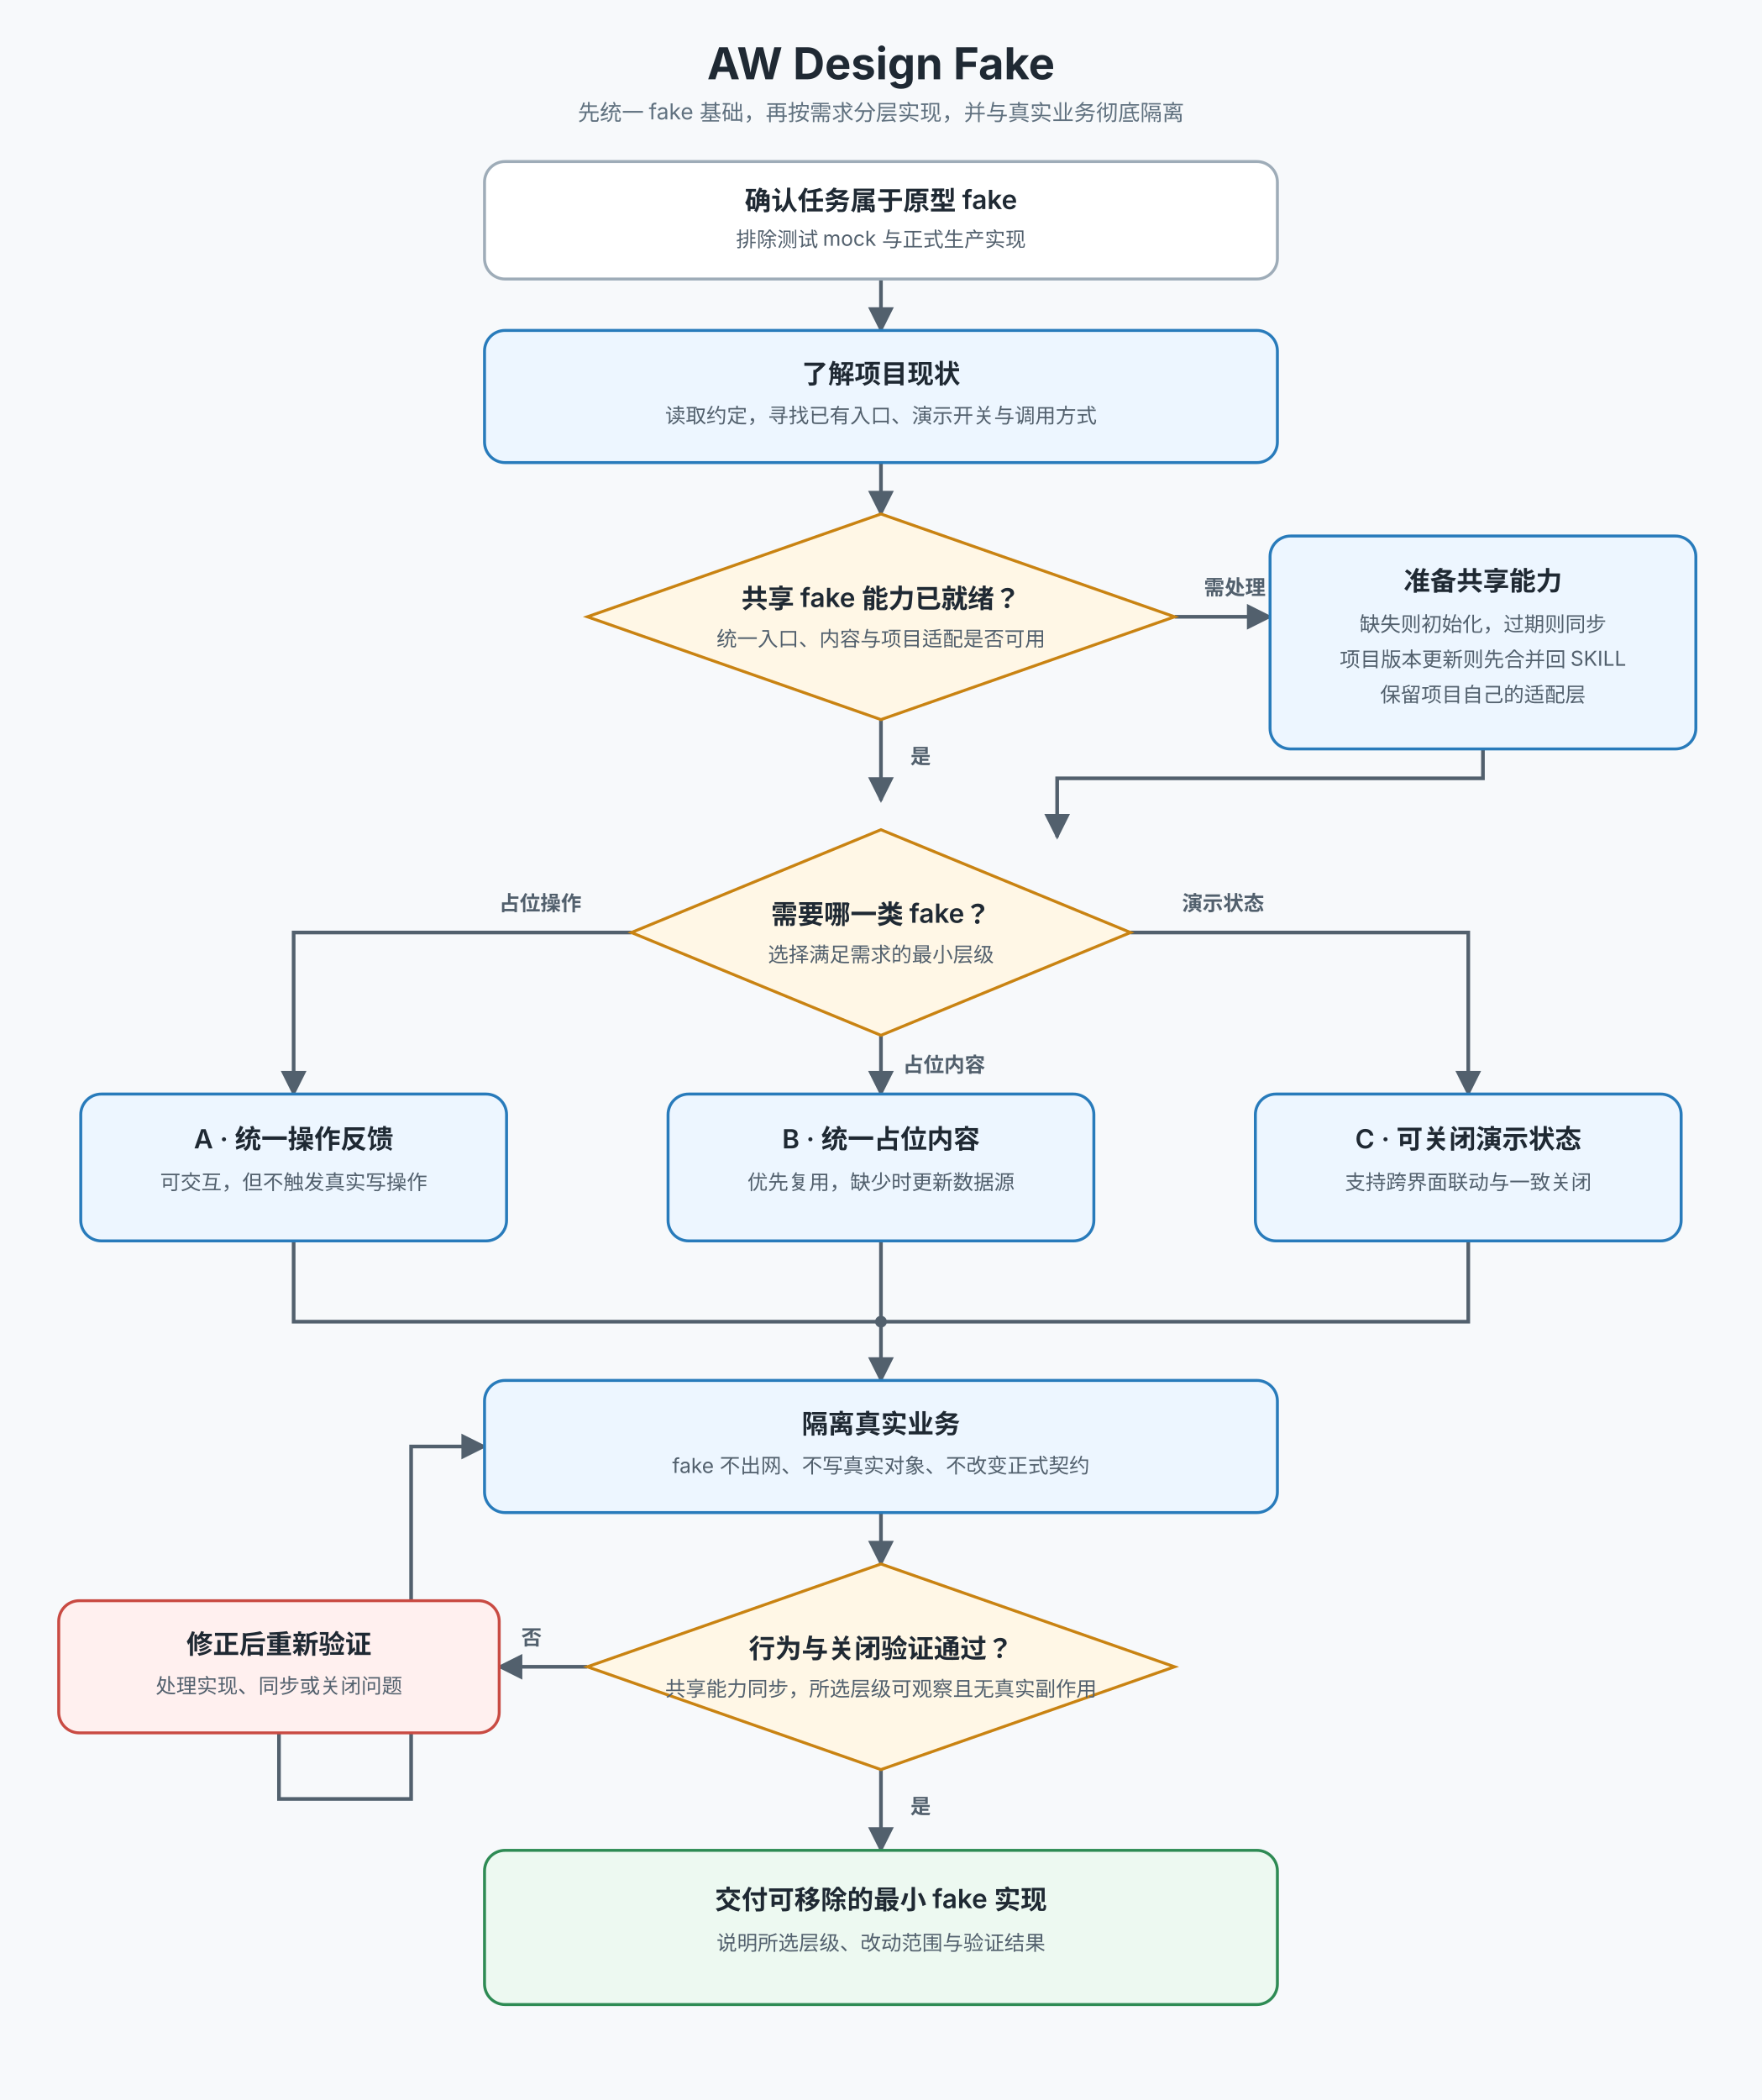
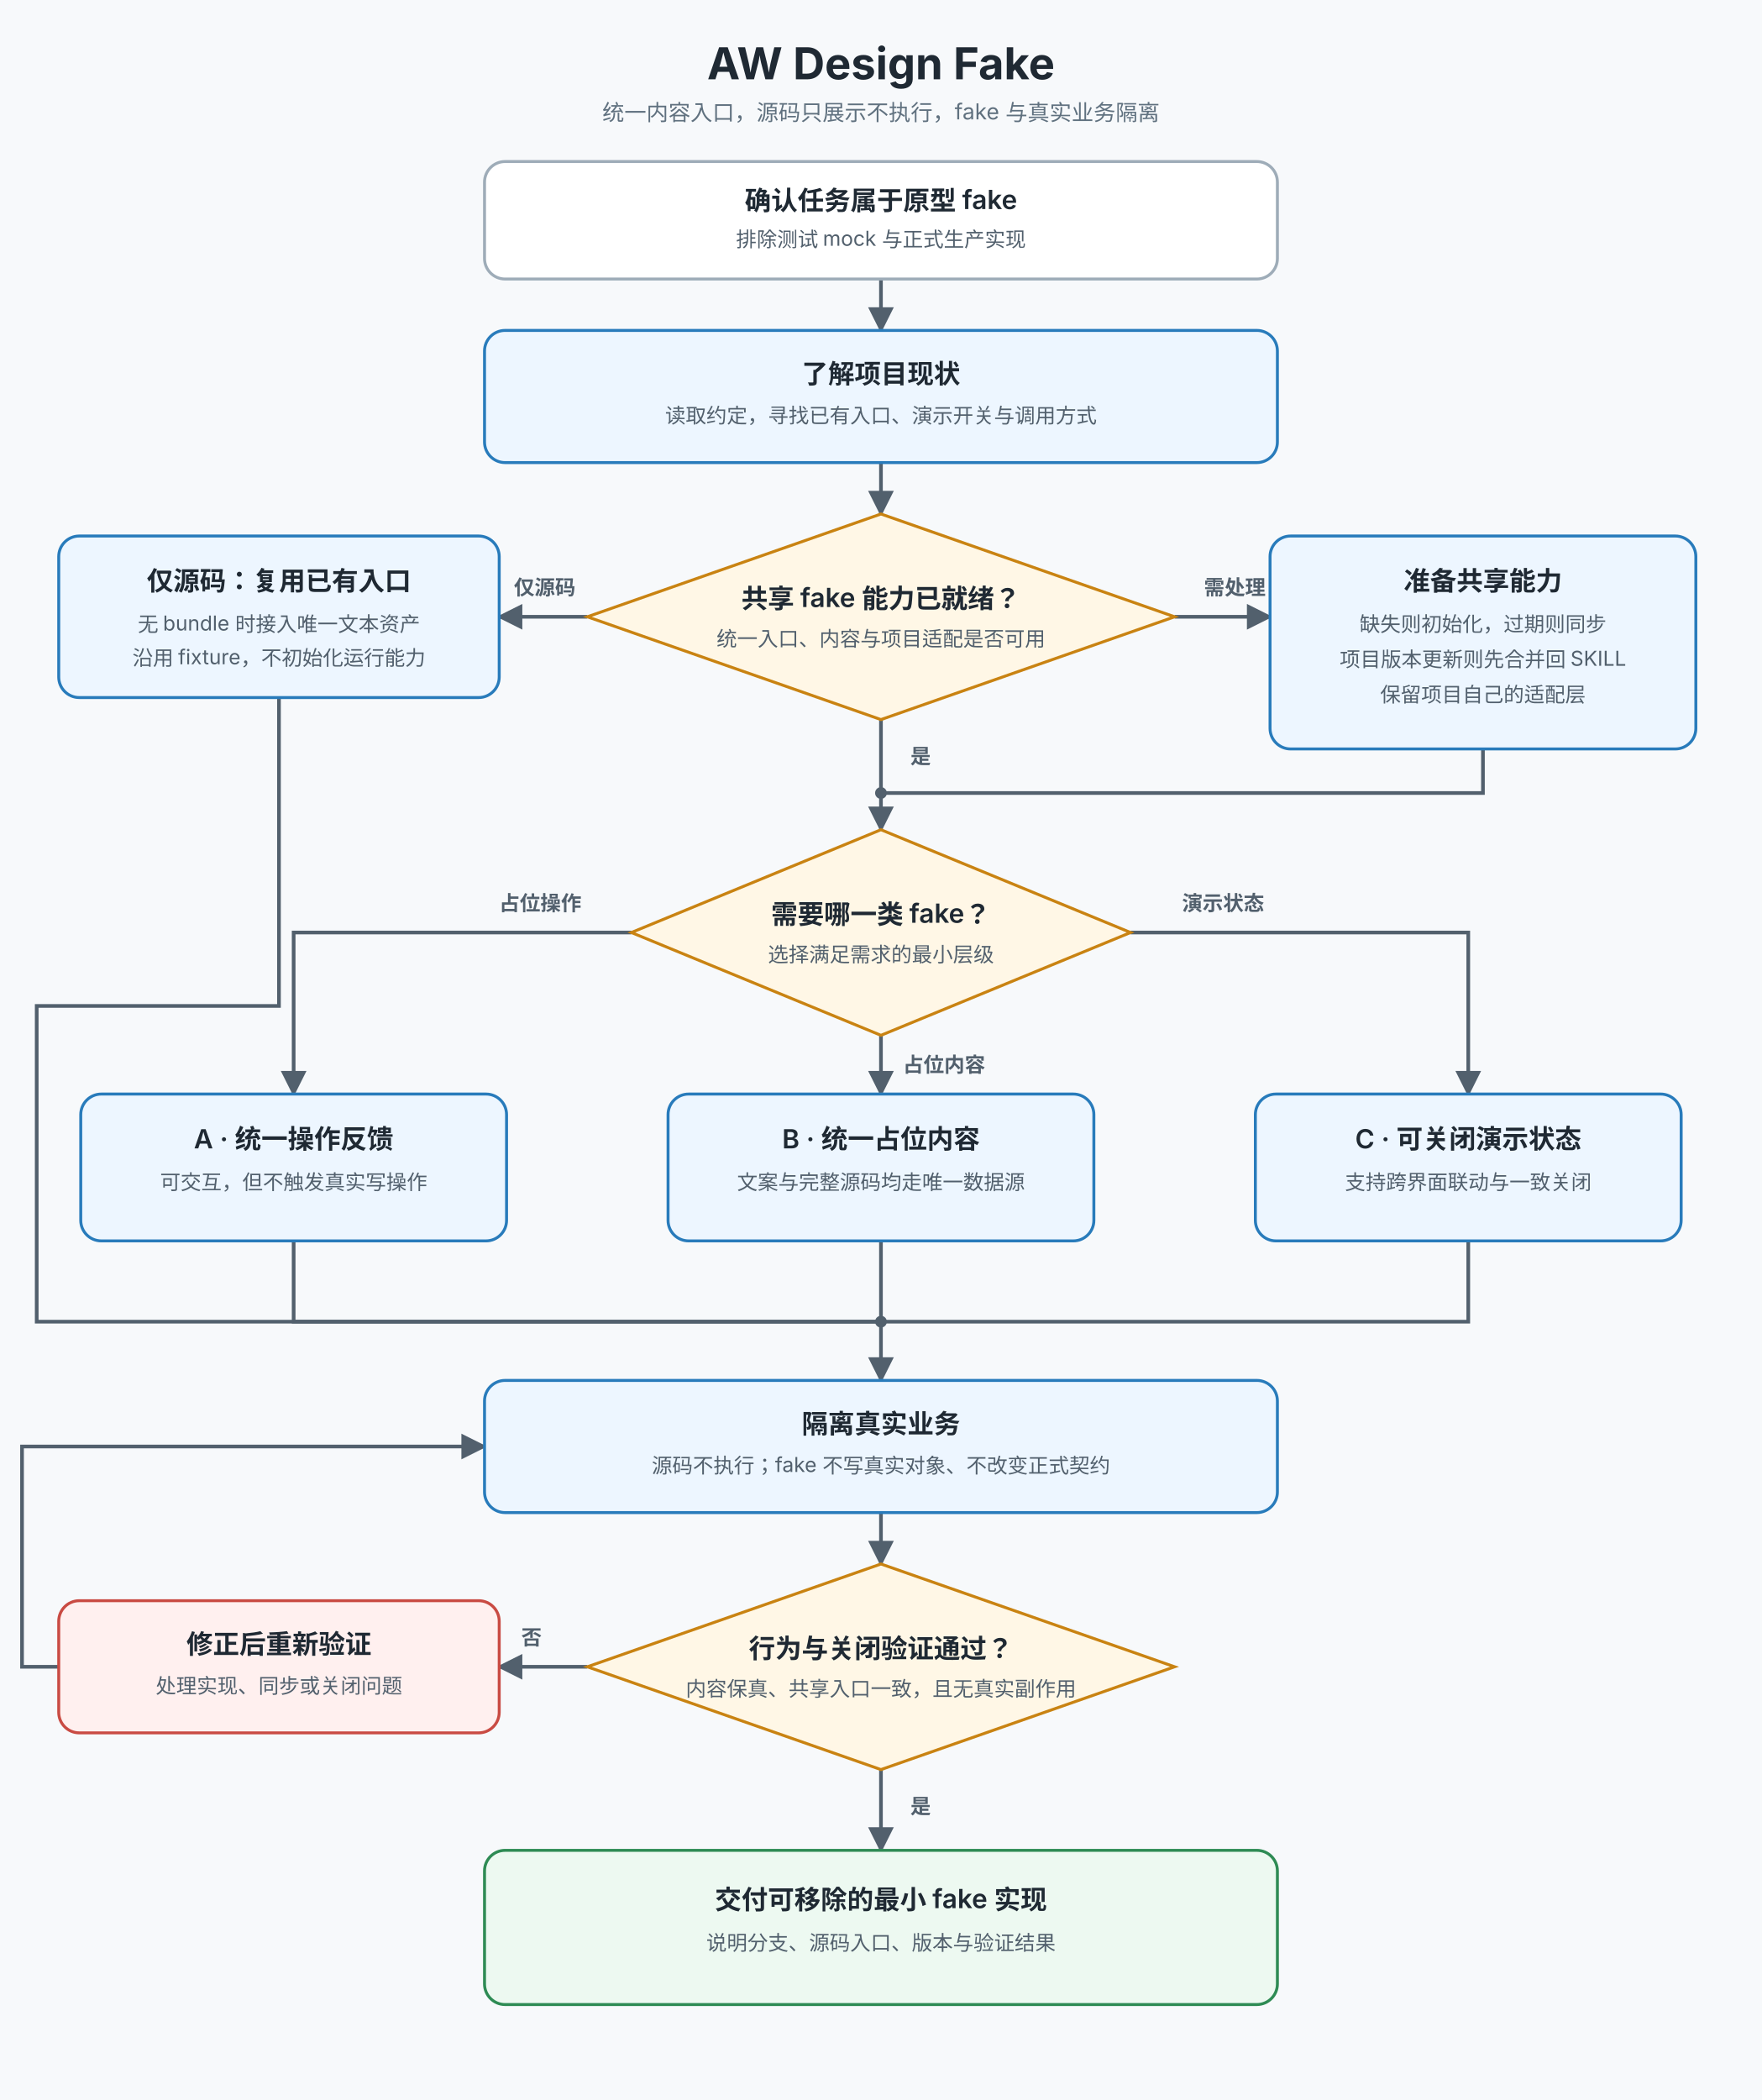
<svg xmlns="http://www.w3.org/2000/svg" viewBox="0 0 1200 1430" role="img" aria-labelledby="title desc">
  <defs>
    <marker id="arrow" viewBox="0 0 10 10" refX="9" refY="5" markerWidth="7" markerHeight="7" orient="auto">
      <path d="M0 0 L10 5 L0 10 Z" fill="#52606d" />
    </marker>
    <style>
      .canvas { fill: #f7f9fb; }
      .title { font: 700 30px -apple-system, BlinkMacSystemFont, "PingFang SC", sans-serif; fill: #1f2933; }
      .subtitle { font: 400 15px -apple-system, BlinkMacSystemFont, "PingFang SC", sans-serif; fill: #60717f; }
      .label { font: 600 18px -apple-system, BlinkMacSystemFont, "PingFang SC", sans-serif; fill: #1f2933; text-anchor: middle; }
      .detail { font: 400 14px -apple-system, BlinkMacSystemFont, "PingFang SC", sans-serif; fill: #52606d; text-anchor: middle; }
      .branch { font: 600 14px -apple-system, BlinkMacSystemFont, "PingFang SC", sans-serif; fill: #52606d; }
      .link { fill: none; stroke: #52606d; stroke-width: 2.5; marker-end: url(#arrow); }
      .route { fill: none; stroke: #52606d; stroke-width: 2.5; }
      .input { fill: #ffffff; stroke: #9eacb8; stroke-width: 2; }
      .step { fill: #edf6ff; stroke: #287bbb; stroke-width: 2; }
      .judge { fill: #fff7e6; stroke: #c98312; stroke-width: 2; }
      .fix { fill: #fff0ef; stroke: #c94b43; stroke-width: 2; }
      .done { fill: #edf9f1; stroke: #2e8b54; stroke-width: 2; }
    </style>
  </defs>
  <rect class="canvas" width="1200" height="1430" />
  <text class="title" x="600" y="54" text-anchor="middle">AW Design Fake</text>
-   <text class="subtitle" x="600" y="82" text-anchor="middle">先统一 fake 基础，再按需求分层实现，并与真实业务彻底隔离</text>
+   <text class="subtitle" x="600" y="82" text-anchor="middle">统一内容入口，源码只展示不执行，fake 与真实业务隔离</text>
  <path class="link" d="M600 190 V225" />
  <path class="link" d="M600 315 V350" />
-   <path class="link" d="M600 490 V545" />
+   <path class="link" d="M600 490 V565" />
  <path class="link" d="M800 420 H865" />
-   <path class="link" d="M1010 510 V530 H720 V570" />
+   <path class="route" d="M1010 510 V540 H600" />
+   <circle cx="600" cy="540" r="4" fill="#52606d" />
+   <path class="link" d="M400 420 H340" />
+   <path class="route" d="M190 475 V685 H25 V900 H600" />
  <path class="link" d="M430 635 H200 V745" />
  <path class="link" d="M600 705 V745" />
  <path class="link" d="M770 635 H1000 V745" />
  <path class="route" d="M200 845 V900 H600" />
  <path class="route" d="M600 845 V900" />
  <path class="route" d="M1000 845 V900 H600" />
  <circle cx="600" cy="900" r="4" fill="#52606d" />
  <path class="link" d="M600 900 V940" />
  <path class="link" d="M600 1030 V1065" />
  <path class="link" d="M400 1135 H340" />
  <path class="link" d="M600 1205 V1260" />
-   <path class="link" d="M190 1180 V1225 H280 V985 H330" />
+   <path class="link" d="M40 1135 H15 V985 H330" />
  <rect class="input" x="330" y="110" width="540" height="80" rx="14" />
  <text class="label" x="600" y="143">确认任务属于原型 fake</text>
  <text class="detail" x="600" y="168">排除测试 mock 与正式生产实现</text>
  <rect class="step" x="330" y="225" width="540" height="90" rx="14" />
  <text class="label" x="600" y="261">了解项目现状</text>
  <text class="detail" x="600" y="288">读取约定，寻找已有入口、演示开关与调用方式</text>
  <polygon class="judge" points="600,350 800,420 600,490 400,420" />
  <text class="label" x="600" y="414">共享 fake 能力已就绪？</text>
  <text class="detail" x="600" y="440">统一入口、内容与项目适配是否可用</text>
  <text class="branch" x="620" y="520">是</text>
  <text class="branch" x="820" y="405">需处理</text>
+   <rect class="step" x="40" y="365" width="300" height="110" rx="14" />
+   <text class="label" x="190" y="402">仅源码：复用已有入口</text>
+   <text class="detail" x="190" y="430">无 bundle 时接入唯一文本资产</text>
+   <text class="detail" x="190" y="453">沿用 fixture，不初始化运行能力</text>
+   <text class="branch" x="350" y="405">仅源码</text>
  <rect class="step" x="865" y="365" width="290" height="145" rx="14" />
  <text class="label" x="1010" y="402">准备共享能力</text>
  <text class="detail" x="1010" y="430">缺失则初始化，过期则同步</text>
  <text class="detail" x="1010" y="454">项目版本更新则先合并回 SKILL</text>
  <text class="detail" x="1010" y="478">保留项目自己的适配层</text>
  <polygon class="judge" points="600,565 770,635 600,705 430,635" />
  <text class="label" x="600" y="629">需要哪一类 fake？</text>
  <text class="detail" x="600" y="655">选择满足需求的最小层级</text>
  <text class="branch" x="340" y="620">占位操作</text>
  <text class="branch" x="615" y="730">占位内容</text>
  <text class="branch" x="805" y="620">演示状态</text>
  <rect class="step" x="55" y="745" width="290" height="100" rx="14" />
  <text class="label" x="200" y="782">A · 统一操作反馈</text>
  <text class="detail" x="200" y="810">可交互，但不触发真实写操作</text>
  <rect class="step" x="455" y="745" width="290" height="100" rx="14" />
  <text class="label" x="600" y="782">B · 统一占位内容</text>
-   <text class="detail" x="600" y="810">优先复用，缺少时更新数据源</text>
+   <text class="detail" x="600" y="810">文案与完整源码均走唯一数据源</text>
  <rect class="step" x="855" y="745" width="290" height="100" rx="14" />
  <text class="label" x="1000" y="782">C · 可关闭演示状态</text>
  <text class="detail" x="1000" y="810">支持跨界面联动与一致关闭</text>
  <rect class="step" x="330" y="940" width="540" height="90" rx="14" />
  <text class="label" x="600" y="976">隔离真实业务</text>
-   <text class="detail" x="600" y="1003">fake 不出网、不写真实对象、不改变正式契约</text>
+   <text class="detail" x="600" y="1003">源码不执行；fake 不写真实对象、不改变正式契约</text>
  <polygon class="judge" points="600,1065 800,1135 600,1205 400,1135" />
  <text class="label" x="600" y="1129">行为与关闭验证通过？</text>
-   <text class="detail" x="600" y="1155">共享能力同步，所选层级可观察且无真实副作用</text>
+   <text class="detail" x="600" y="1155">内容保真、共享入口一致，且无真实副作用</text>
  <text class="branch" x="355" y="1120">否</text>
  <text class="branch" x="620" y="1235">是</text>
  <rect class="fix" x="40" y="1090" width="300" height="90" rx="14" />
  <text class="label" x="190" y="1126">修正后重新验证</text>
  <text class="detail" x="190" y="1153">处理实现、同步或关闭问题</text>
  <rect class="done" x="330" y="1260" width="540" height="105" rx="14" />
  <text class="label" x="600" y="1300">交付可移除的最小 fake 实现</text>
-   <text class="detail" x="600" y="1328">说明所选层级、改动范围与验证结果</text>
+   <text class="detail" x="600" y="1328">说明分支、源码入口、版本与验证结果</text>
</svg>
